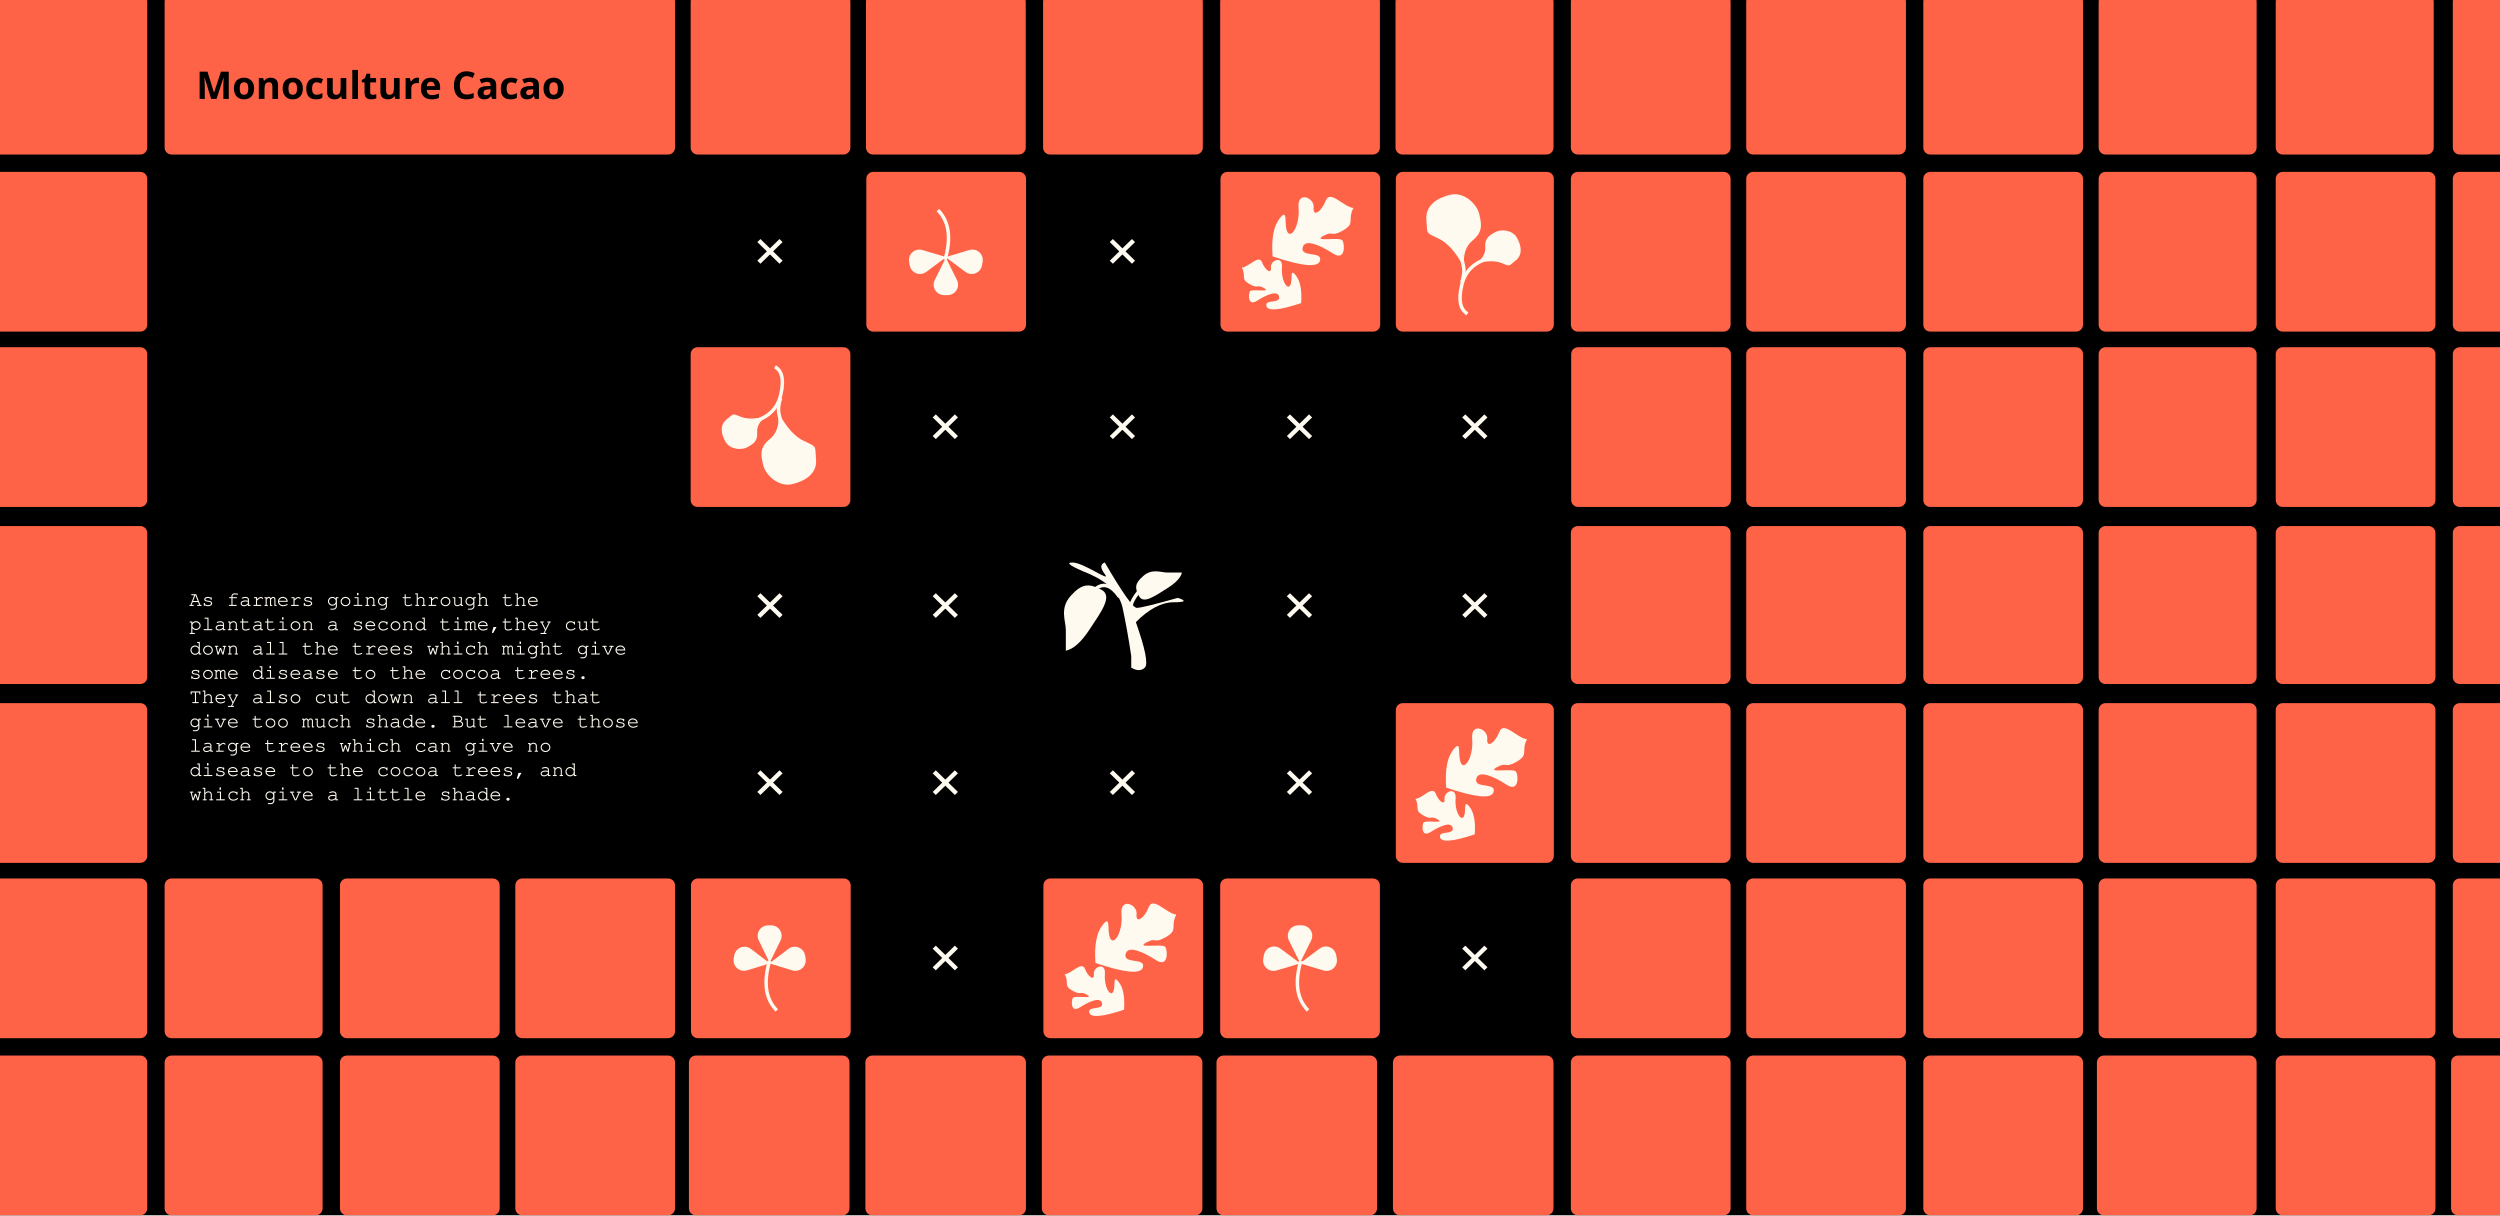
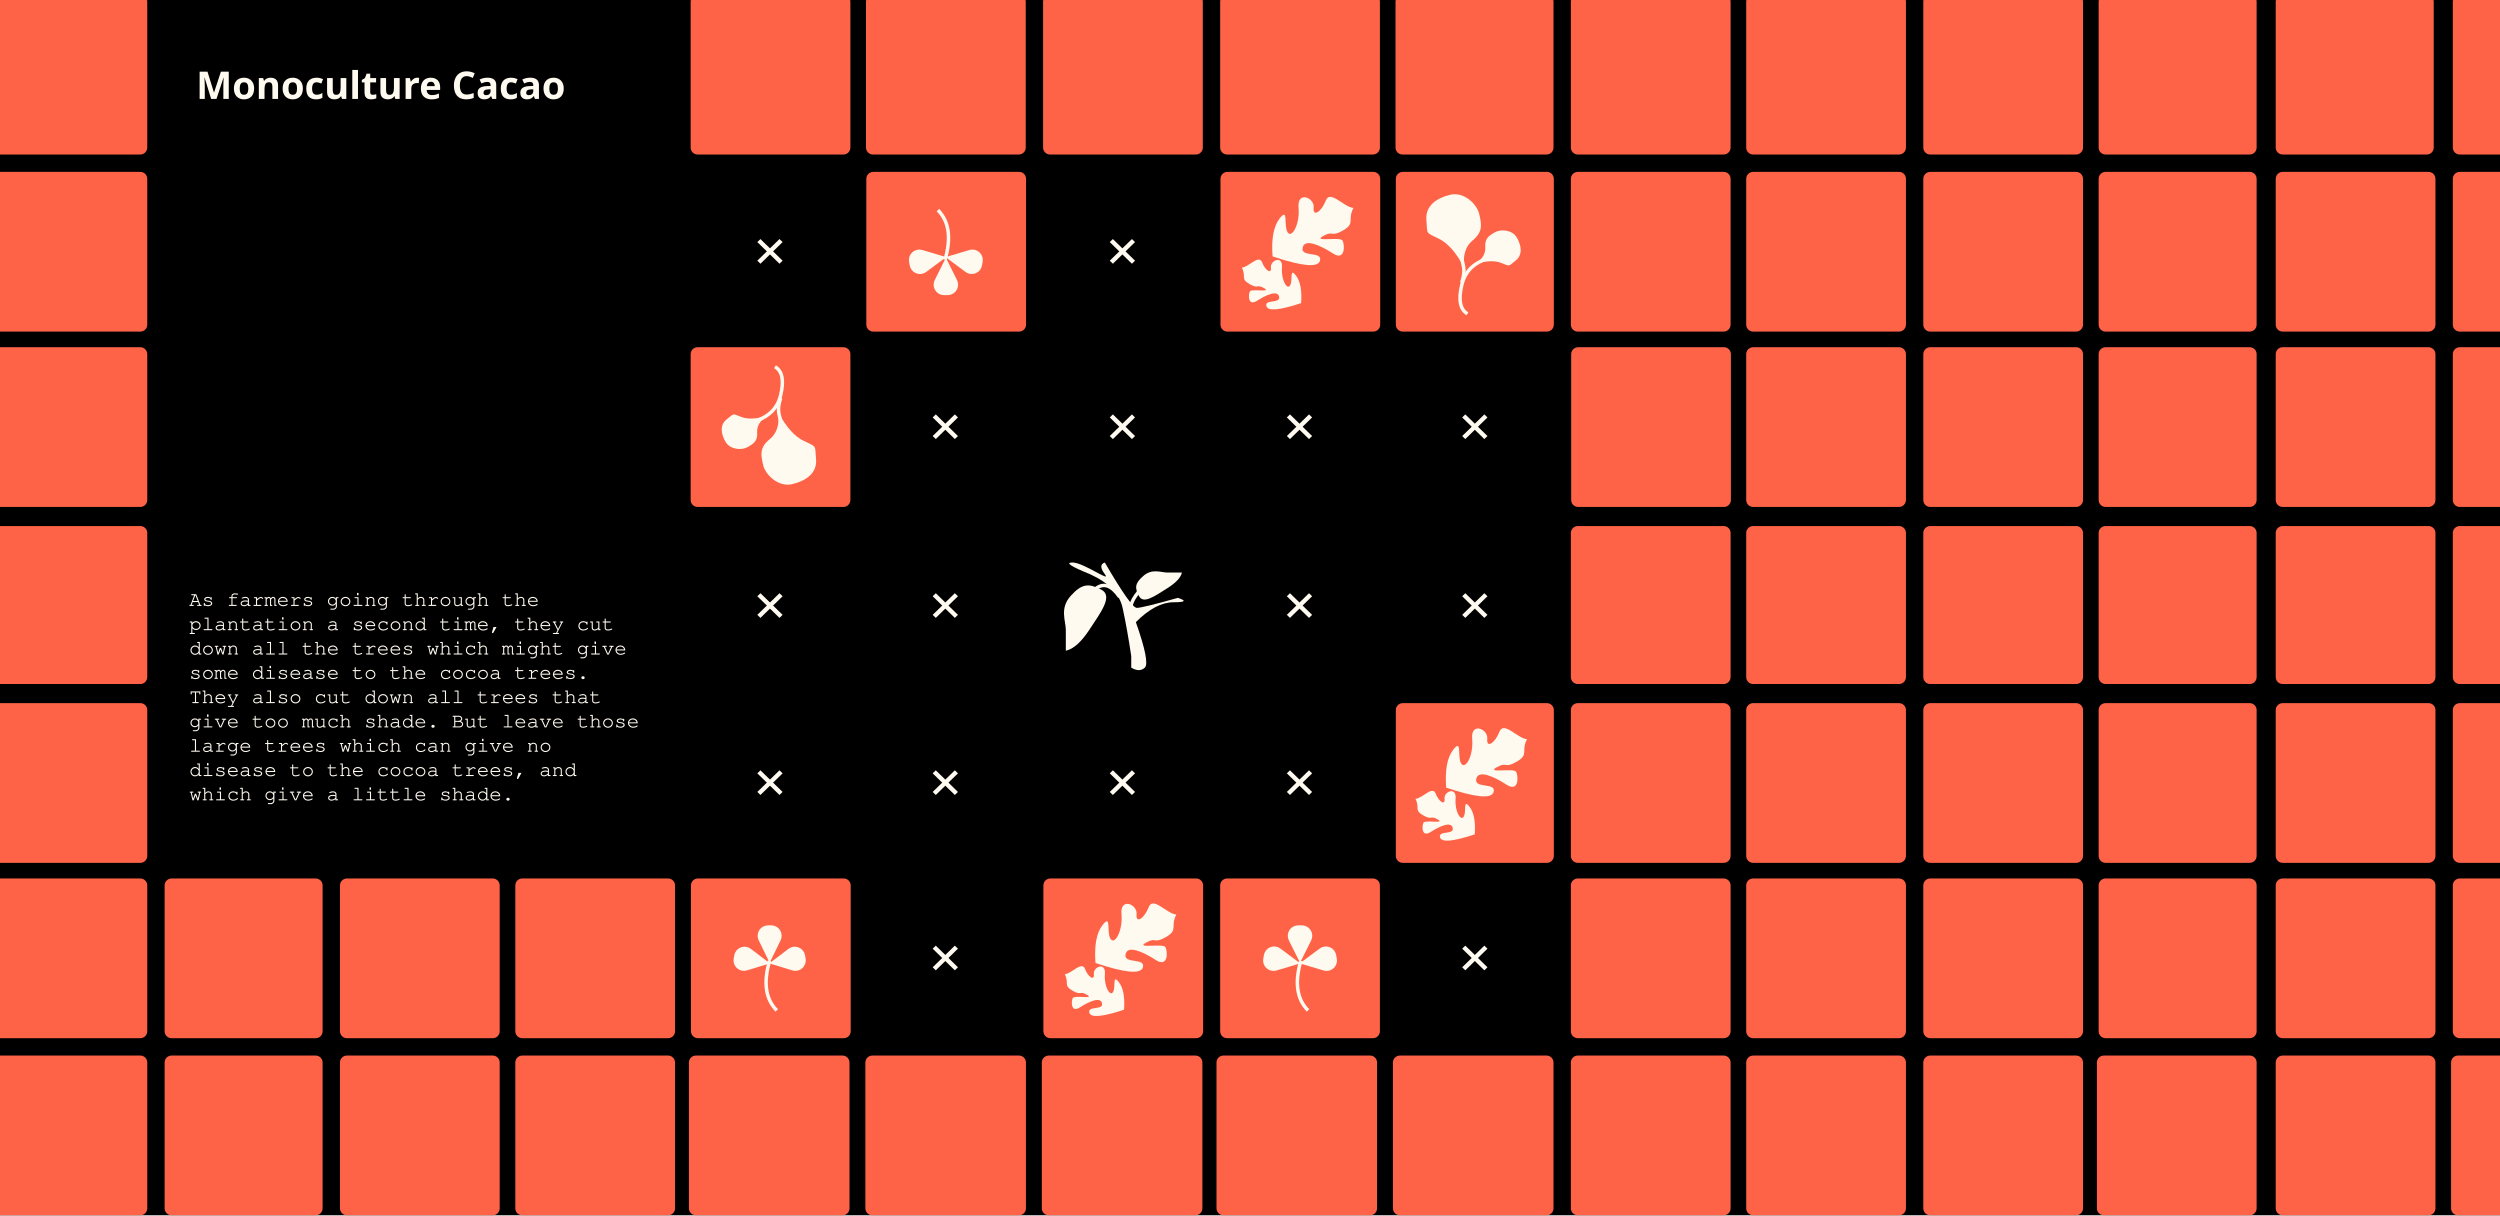
<svg xmlns="http://www.w3.org/2000/svg" width="1440px" height="700px" viewBox="0 0 1440 700" version="1.1">
  <g id="3-5" stroke="none" stroke-width="1" fill="none" fill-rule="evenodd">
    <rect fill="#000000" x="0" y="0" width="1440" height="700" />
    <rect id="Rectangle" fill="#000000" x="600.819" y="303" width="92" height="91" rx="4" />
    <rect id="Rectangle-Copy-72" fill="#FF6347" x="-7.181" y="303" width="92" height="91" rx="4" />
    <rect id="Rectangle-Copy-18" fill="#FF6347" x="397.819" y="200" width="92" height="92" rx="4" />
    <rect id="Rectangle-Copy-73" fill="#FF6347" x="-7.181" y="200" width="92" height="92" rx="4" />
    <rect id="Rectangle-Copy-10" fill="#FF6347" x="499" y="99" width="92" height="92" rx="4" />
    <rect id="Rectangle-Copy-11" fill="#FF6347" x="703" y="99" width="92" height="92" rx="4" />
    <rect id="Rectangle-Copy-14" fill="#FF6347" x="804" y="99" width="91" height="92" rx="4" />
    <rect id="Rectangle-Copy-74" fill="#FF6347" x="-7.181" y="99" width="92" height="92" rx="4" />
    <rect id="Rectangle-Copy-15" fill="#FF6347" transform="translate(849.5, 451) scale(-1, 1) translate(-849.5, -451) " x="804" y="405" width="91" height="92" rx="4" />
    <rect id="Rectangle-Copy-75" fill="#FF6347" x="-7.181" y="405" width="92" height="92" rx="4" />
    <rect id="Rectangle-Copy-22" fill="#FF6347" x="600.819" y="-3" width="92" height="92" rx="4" />
    <rect id="Rectangle-Copy-23" fill="#FF6347" x="498.819" y="-3" width="92" height="92" rx="4" />
    <rect id="Rectangle-Copy-24" fill="#FF6347" x="397.819" y="-3" width="92" height="92" rx="4" />
    <rect id="Rectangle-Copy-25" fill="#FF6347" x="702.819" y="-3" width="92" height="92" rx="4" />
    <rect id="Rectangle-Copy-26" fill="#FF6347" x="803.819" y="-3" width="91" height="92" rx="4" />
    <rect id="Rectangle-Copy-76" fill="#FF6347" x="-7.181" y="-3" width="92" height="92" rx="4" />
    <g id="Group-5" transform="translate(609.8186, 324)">
      <path d="M24.486,15.606 C17.516,11.99 13.424,11.931 6.903,19.222 C0.382,26.513 4.093,33.564 4.093,38.869 C4.093,42.406 4.093,46.389 4.093,50.82 C8.457,49.857 12.946,45.873 17.562,38.869 C24.486,28.363 31.457,19.222 24.486,15.606 Z" id="Path-12" fill="#FFFAF0" />
      <path d="M63.992,1.71 C59.334,-0.825 56.599,-0.866 52.241,4.244 C47.883,9.355 50.363,14.298 50.363,18.017 C50.363,20.496 50.363,23.288 50.363,26.394 C53.279,25.719 56.28,22.926 59.365,18.017 C63.992,10.652 68.651,4.244 63.992,1.71 Z" id="Path-12-Copy" fill="#FFFAF0" transform="translate(57.79167, 13.21312) scale(-1, 1) rotate(90) translate(-57.79167, -13.21312) " />
      <path d="M17.945,6.698 C28.756,11.594 35.041,18.073 36.8,26.137 C38.558,34.2 40.216,43.439 41.773,53.856 L41.773,60.554 C44.965,62.482 47.576,62.482 49.606,60.554 C51.636,58.625 49.913,49.89 44.435,34.349 C52.048,26.717 59.283,22.902 66.138,22.902 C72.994,22.902 73.822,22.057 68.621,20.368 C54.979,24.214 47.094,26.137 44.965,26.137 C42.837,26.137 36.699,17.424 26.549,0 C23.848,0.933 23.848,3.166 26.549,6.698 C30.6,11.996 14.447,0 7.927,0 C3.58,0 6.92,2.233 17.945,6.698 Z" id="Path-13" fill="#FFFAF0" />
      <path d="M36.085,27.412 C33.694,11.232 22.409,13.686 2.229,34.774" id="Path-14" stroke="#FFFAF0" stroke-width="2" transform="translate(19.15685, 25.82466) rotate(-26) translate(-19.15685, -25.82466) " />
      <path d="M42.456,28.459 C40.287,25.708 42.098,21.13 47.891,14.725 C53.683,8.32 59.011,6.581 63.875,9.509" id="Path-15" stroke="#FFFAF0" stroke-width="2" />
    </g>
    <g id="Group-7-Copy-4" transform="translate(848.8186, 450.5) scale(-1, 1) translate(-848.8186, -450.5) translate(807.8186, 408)" fill="#FFFAF0">
      <path d="M34.655,4.22 C25.513,8.612 19.884,13.425 17.768,18.66 C14.595,26.512 22.164,18.66 26.823,18.66 C31.481,18.66 26.727,27.093 17.768,31.242 C8.81,35.391 17.451,42.137 22.137,38.764 C26.823,35.391 26.506,41.438 22.137,46.823 C17.768,52.208 30.537,53.871 33.765,58.475 C38.159,51.736 42.01,55.274 42.01,46.823 C42.01,38.371 39.05,42.355 39.05,35.175 C39.05,27.994 44.209,43.673 46.883,43.673 C49.557,43.673 58.251,39.108 50.553,35.175 C42.855,31.242 34.655,25.383 39.05,21.636 C43.445,17.889 46.392,31.091 50.553,26.512 C53.327,23.46 48.028,16.029 34.655,4.22 Z" id="Combined-Shape" transform="translate(33.76471, 31.34752) rotate(120) translate(-33.76471, -31.34752) " />
      <path d="M57.927,42.199 C51.278,45.419 47.184,48.949 45.646,52.788 C43.338,58.546 48.843,52.788 52.231,52.788 C55.619,52.788 52.161,58.972 45.646,62.015 C39.13,65.057 45.415,70.005 48.823,67.531 C52.231,65.057 52,69.492 48.823,73.441 C45.646,77.39 54.932,78.609 57.279,81.986 C60.476,77.044 63.276,79.638 63.276,73.441 C63.276,67.243 61.123,70.165 61.123,64.899 C61.123,59.633 64.876,71.131 66.82,71.131 C68.765,71.131 75.088,67.783 69.489,64.899 C63.891,62.015 57.927,57.718 61.123,54.97 C64.32,52.222 66.463,61.904 69.489,58.546 C71.507,56.308 67.653,50.858 57.927,42.199 Z" id="Combined-Shape-Copy" transform="translate(57.27941, 62.0922) scale(-1, 1) rotate(120) translate(-57.27941, -62.0922) " />
    </g>
    <g id="Group-7-Copy-3" transform="translate(748.8186, 144.5) scale(-1, 1) translate(-748.8186, -144.5) translate(707.8186, 102)" fill="#FFFAF0">
      <path d="M34.655,4.22 C25.513,8.612 19.884,13.425 17.768,18.66 C14.595,26.512 22.164,18.66 26.823,18.66 C31.481,18.66 26.727,27.093 17.768,31.242 C8.81,35.391 17.451,42.137 22.137,38.764 C26.823,35.391 26.506,41.438 22.137,46.823 C17.768,52.208 30.537,53.871 33.765,58.475 C38.159,51.736 42.01,55.274 42.01,46.823 C42.01,38.371 39.05,42.355 39.05,35.175 C39.05,27.994 44.209,43.673 46.883,43.673 C49.557,43.673 58.251,39.108 50.553,35.175 C42.855,31.242 34.655,25.383 39.05,21.636 C43.445,17.889 46.392,31.091 50.553,26.512 C53.327,23.46 48.028,16.029 34.655,4.22 Z" id="Combined-Shape" transform="translate(33.76471, 31.34752) rotate(120) translate(-33.76471, -31.34752) " />
      <path d="M57.927,42.199 C51.278,45.419 47.184,48.949 45.646,52.788 C43.338,58.546 48.843,52.788 52.231,52.788 C55.619,52.788 52.161,58.972 45.646,62.015 C39.13,65.057 45.415,70.005 48.823,67.531 C52.231,65.057 52,69.492 48.823,73.441 C45.646,77.39 54.932,78.609 57.279,81.986 C60.476,77.044 63.276,79.638 63.276,73.441 C63.276,67.243 61.123,70.165 61.123,64.899 C61.123,59.633 64.876,71.131 66.82,71.131 C68.765,71.131 75.088,67.783 69.489,64.899 C63.891,62.015 57.927,57.718 61.123,54.97 C64.32,52.222 66.463,61.904 69.489,58.546 C71.507,56.308 67.653,50.858 57.927,42.199 Z" id="Combined-Shape-Copy" transform="translate(57.27941, 62.0922) scale(-1, 1) rotate(120) translate(-57.27941, -62.0922) " />
    </g>
    <g id="Group-4-Copy-5" transform="translate(544.8186, 145.5) scale(-1, -1) translate(-544.8186, -145.5) translate(521.8186, 121)">
      <g id="Group-3" fill="#FFFAF0">
        <path d="M23,0 L29.418,12.9 C30.894,15.866 29.686,19.468 26.719,20.944 C25.889,21.357 24.974,21.572 24.046,21.572 L21.954,21.572 C18.64,21.572 15.954,18.886 15.954,15.572 C15.954,14.645 16.169,13.73 16.582,12.9 L23,0 L23,0 Z" id="Triangle" transform="translate(23, 10.78616) scale(-1, -1) translate(-23, -10.78616) " />
        <path d="M33.411,9.282 L39.836,22.057 C41.325,25.018 40.133,28.624 37.172,30.113 C36.334,30.535 35.409,30.754 34.471,30.753 L32.359,30.751 C29.045,30.749 26.361,28.06 26.364,24.746 C26.364,23.814 26.583,22.894 27.001,22.061 L33.411,9.282 L33.411,9.282 Z" id="Triangle-Copy" transform="translate(33.42955, 20.02176) scale(-1, -1) rotate(80) translate(-33.42955, -20.02176) " />
        <path d="M12.552,9.282 L18.977,22.057 C20.466,25.018 19.273,28.624 16.313,30.113 C15.475,30.535 14.55,30.754 13.612,30.753 L11.5,30.751 C8.186,30.749 5.502,28.06 5.505,24.746 C5.505,23.814 5.724,22.894 6.142,22.061 L12.552,9.282 L12.552,9.282 Z" id="Triangle-Copy-2" transform="translate(12.57045, 20.02176) scale(1, -1) rotate(80) translate(-12.57045, -20.02176) " />
      </g>
      <path d="M23.462,20.417 C19.8,32.985 21.179,42.513 27.6,49" id="Path-19" stroke="#FFFAF0" stroke-width="2" />
    </g>
    <g id="Group-9-Copy-4" transform="translate(848.8186, 145) scale(-1, 1) translate(-848.8186, -145) translate(817.8186, 109)">
      <g id="Group-8">
        <path d="M39.581,3.056 C31.447,3.032 25.837,11.796 25.854,17.667 C25.871,23.539 25.885,28.065 32.957,31.572 C37.672,33.91 40.448,38.634 41.284,45.744 C43.741,36.32 47.265,29.786 51.855,26.142 C58.741,20.676 57.381,22.25 56.29,14.164 C55.198,6.078 47.715,3.081 39.581,3.056 Z" id="Path-20" fill="#FFFAF0" transform="translate(41.51896, 24.3999) rotate(13) translate(-41.51896, -24.3999) " />
        <path d="M16.154,22.085 C10.784,22.053 7.098,27.747 7.12,31.569 C7.143,35.391 7.16,38.338 11.835,40.634 C14.952,42.165 16.793,45.245 17.358,49.875 C18.962,43.745 21.276,39.499 24.3,37.136 C28.835,33.591 27.939,34.613 27.204,29.347 C26.469,24.082 21.523,22.116 16.154,22.085 Z" id="Path-20-Copy" fill="#FFFAF0" transform="translate(17.46307, 35.97963) scale(-1, 1) rotate(60) translate(-17.46307, -35.97963) " />
        <path d="M19.262,39.051 C29.551,41.067 35.736,46.4 37.817,55.051 C39.898,63.701 38.815,69.265 34.569,71.743" id="Path-21" stroke="#FFFAF0" stroke-width="2" />
      </g>
      <path d="M42.689,24.338 C39.625,30.833 37.997,35.743 37.806,39.069 C37.518,44.058 35.221,45.233 37.806,53.746" id="Path-22" stroke="#FFFAF0" stroke-width="2" />
    </g>
    <g id="Group-9-Copy-2" transform="translate(442.8186, 246.5) scale(1, -1) translate(-442.8186, -246.5) translate(411.8186, 211)">
      <g id="Group-8">
        <path d="M39.646,3.008 C31.518,3.009 25.885,11.674 25.884,17.469 C25.884,23.263 25.883,27.729 32.94,31.168 C37.645,33.461 40.404,38.114 41.218,45.128 C43.702,35.821 47.243,29.362 51.841,25.752 C58.739,20.338 57.375,21.895 56.309,13.919 C55.243,5.943 47.774,3.008 39.646,3.008 Z" id="Path-20" fill="#FFFAF0" transform="translate(41.53443, 24.068) rotate(13) translate(-41.53443, -24.068) " />
        <path d="M16.223,21.657 C10.909,21.658 7.227,27.355 7.226,31.163 C7.226,34.972 7.225,37.908 11.838,40.168 C14.913,41.675 16.716,44.733 17.248,49.344 C18.872,43.226 21.187,38.98 24.193,36.607 C28.702,33.048 27.81,34.071 27.114,28.828 C26.418,23.586 21.536,21.657 16.223,21.657 Z" id="Path-20-Copy" fill="#FFFAF0" transform="translate(17.45611, 35.5006) scale(-1, 1) rotate(60) translate(-17.45611, -35.5006) " />
        <path d="M19.262,38.508 C29.551,40.497 35.736,45.756 37.817,54.286 C39.898,62.817 38.815,68.303 34.569,70.746" id="Path-21" stroke="#FFFAF0" stroke-width="2" />
      </g>
      <path d="M42.689,24.343 C39.625,30.615 37.997,35.357 37.806,38.569 C37.518,43.387 35.221,44.522 37.806,52.743" id="Path-22" stroke="#FFFAF0" stroke-width="2" />
    </g>
-     <rect id="Rectangle-Copy-65" fill="#FF6347" x="94.819" y="-3" width="294" height="92" rx="4" />
+     <rect id="Rectangle-Copy-65" fill="#FF6347" opacity="0" x="94.819" y="-3" width="294" height="92" rx="4" />
+     <text id="Monoculture-Cacao" font-family="Gopher-Bold, Gopher" font-size="22" font-weight="bold" fill="#FFFAF0">
+       <tspan x="113" y="57">Monoculture Cacao</tspan>
+     </text>
    <rect id="Rectangle-Copy-59" fill="#FF6347" opacity="0" x="94.819" y="99" width="296" height="194" rx="4" />
    <rect id="Rectangle-Copy-27" fill="#FF6347" x="1107.819" y="303" width="92" height="91" rx="4" />
    <rect id="Rectangle-Copy-30" fill="#FF6347" x="1310.819" y="303" width="92" height="91" rx="4" />
    <rect id="Rectangle-Copy-28" fill="#FF6347" x="1208.819" y="303" width="91" height="91" rx="4" />
    <rect id="Rectangle-Copy-31" fill="#FF6347" x="1412.819" y="303" width="91" height="91" rx="4" />
    <rect id="Rectangle-Copy-32" fill="#FF6347" x="1107.819" y="200" width="92" height="92" rx="4" />
    <rect id="Rectangle-Copy-33" fill="#FF6347" x="1310.819" y="200" width="92" height="92" rx="4" />
    <rect id="Rectangle-Copy-35" fill="#FF6347" x="1208.819" y="200" width="91" height="92" rx="4" />
    <rect id="Rectangle-Copy-38" fill="#FF6347" x="1412.819" y="200" width="91" height="92" rx="4" />
    <rect id="Rectangle-Copy-37" fill="#FF6347" x="1107.819" y="99" width="92" height="92" rx="4" />
    <rect id="Rectangle-Copy-39" fill="#FF6347" x="1310.819" y="99" width="92" height="92" rx="4" />
    <rect id="Rectangle-Copy-40" fill="#FF6347" x="1208.819" y="99" width="91" height="92" rx="4" />
    <rect id="Rectangle-Copy-43" fill="#FF6347" x="1412.819" y="99" width="91" height="92" rx="4" />
    <rect id="Rectangle-Copy-42" fill="#FF6347" x="1107.819" y="405" width="92" height="92" rx="4" />
    <rect id="Rectangle-Copy-44" fill="#FF6347" x="1310.819" y="405" width="92" height="92" rx="4" />
    <rect id="Rectangle-Copy-45" fill="#FF6347" x="1208.819" y="405" width="91" height="92" rx="4" />
    <rect id="Rectangle-Copy-46" fill="#FF6347" x="1412.819" y="405" width="91" height="92" rx="4" />
    <rect id="Rectangle-Copy-47" fill="#FF6347" x="1107.819" y="506" width="92" height="92" rx="4" />
    <rect id="Rectangle-Copy-48" fill="#FF6347" x="1310.819" y="506" width="92" height="92" rx="4" />
    <rect id="Rectangle-Copy-22" fill="#FF6347" x="1107.819" y="608" width="92" height="92" rx="4" />
    <rect id="Rectangle-Copy-34" fill="#FF6347" x="1310.819" y="608" width="92" height="92" rx="4" />
    <rect id="Rectangle-Copy-25" fill="#FF6347" x="1207.819" y="608" width="92" height="92" rx="4" />
    <rect id="Rectangle-Copy-49" fill="#FF6347" x="1411.819" y="608" width="92" height="92" rx="4" />
    <rect id="Rectangle-Copy-51" fill="#FF6347" x="1208.819" y="-3" width="91" height="92" rx="4" />
    <rect id="Rectangle-Copy-52" fill="#FF6347" x="1412.819" y="-3" width="91" height="92" rx="4" />
    <rect id="Rectangle-Copy-53" fill="#FF6347" x="1310.819" y="-3" width="91" height="92" rx="4" />
    <rect id="Rectangle-Copy-55" fill="#FF6347" x="1208.819" y="506" width="91" height="92" rx="4" />
    <rect id="Rectangle-Copy-56" fill="#FF6347" x="1412.819" y="506" width="91" height="92" rx="4" />
    <rect id="Rectangle-Copy-30" fill="#FF6347" x="1005.819" y="303" width="92" height="91" rx="4" />
    <rect id="Rectangle-Copy-31" fill="#FF6347" x="904.819" y="303" width="92" height="91" rx="4" />
    <rect id="Rectangle-Copy-33" fill="#FF6347" x="1005.819" y="200" width="92" height="92" rx="4" />
    <rect id="Rectangle-Copy-34" fill="#FF6347" x="905" y="200" width="92" height="92" rx="4" />
    <rect id="Rectangle-Copy-38" fill="#FF6347" x="1005.819" y="99" width="92" height="92" rx="4" />
    <rect id="Rectangle-Copy-39" fill="#FF6347" x="904.819" y="99" width="92" height="92" rx="4" />
    <rect id="Rectangle-Copy-43" fill="#FF6347" x="1005.819" y="405" width="92" height="92" rx="4" />
    <rect id="Rectangle-Copy-44" fill="#FF6347" x="904.819" y="405" width="92" height="92" rx="4" />
    <rect id="Rectangle-Copy-2" fill="#FF6347" x="601" y="506" width="92" height="92" rx="4" />
    <g id="Group" transform="translate(396.8186, 608)" fill="#FF6347">
      <rect id="Rectangle-Copy-22" x="203.265" y="0" width="92.486" height="92" rx="4" />
      <rect id="Rectangle-Copy-23" x="101.633" y="0" width="92.486" height="92" rx="4" />
      <rect id="Rectangle-Copy-24" x="0" y="0" width="92.486" height="92" rx="4" />
      <rect id="Rectangle-Copy-25" x="303.882" y="0" width="92.486" height="92" rx="4" />
      <rect id="Rectangle-Copy-26" x="405.514" y="0" width="92.486" height="92" rx="4" />
    </g>
    <rect id="Rectangle-Copy-23" fill="#FF6347" x="1005.819" y="608" width="92" height="92" rx="4" />
    <rect id="Rectangle-Copy-24" fill="#FF6347" x="904.819" y="608" width="92" height="92" rx="4" />
    <rect id="Rectangle-Copy-48" fill="#FF6347" x="1107.819" y="-3" width="92" height="92" rx="4" />
    <rect id="Rectangle-Copy-49" fill="#FF6347" x="1005.819" y="-3" width="92" height="92" rx="4" />
    <rect id="Rectangle-Copy-50" fill="#FF6347" x="904.819" y="-3" width="92" height="92" rx="4" />
    <rect id="Rectangle-Copy-53" fill="#FF6347" x="1005.819" y="506" width="92" height="92" rx="4" />
    <rect id="Rectangle-Copy-66" fill="#FF6347" x="296.819" y="506" width="92" height="92" rx="4" />
    <rect id="Rectangle-Copy-69" fill="#FF6347" x="296.819" y="608" width="92" height="92" rx="4" />
    <rect id="Rectangle-Copy-21" fill="#FF6347" x="398" y="506" width="92" height="92" rx="4" />
    <rect id="Rectangle-Copy-54" fill="#FF6347" x="904.819" y="506" width="92" height="92" rx="4" />
    <rect id="Rectangle-Copy-67" fill="#FF6347" x="195.819" y="506" width="92" height="92" rx="4" />
    <rect id="Rectangle-Copy-70" fill="#FF6347" x="195.819" y="608" width="92" height="92" rx="4" />
    <rect id="Rectangle-Copy-7" fill="#FF6347" x="702.819" y="506" width="92" height="92" rx="4" />
    <rect id="Rectangle-Copy-68" fill="#FF6347" x="94.819" y="506" width="91" height="92" rx="4" />
    <rect id="Rectangle-Copy-77" fill="#FF6347" x="-7.181" y="506" width="92" height="92" rx="4" />
    <rect id="Rectangle-Copy-71" fill="#FF6347" x="94.819" y="608" width="91" height="92" rx="4" />
    <rect id="Rectangle-Copy-78" fill="#FF6347" x="-7.181" y="608" width="92" height="92" rx="4" />
    <g id="Group-7-Copy" transform="translate(646.8186, 551.5) scale(-1, 1) translate(-646.8186, -551.5) translate(605.8186, 509)" fill="#FFFAF0">
      <path d="M34.655,4.22 C25.513,8.612 19.884,13.425 17.768,18.66 C14.595,26.512 22.164,18.66 26.823,18.66 C31.481,18.66 26.727,27.093 17.768,31.242 C8.81,35.391 17.451,42.137 22.137,38.764 C26.823,35.391 26.506,41.438 22.137,46.823 C17.768,52.208 30.537,53.871 33.765,58.475 C38.159,51.736 42.01,55.274 42.01,46.823 C42.01,38.371 39.05,42.355 39.05,35.175 C39.05,27.994 44.209,43.673 46.883,43.673 C49.557,43.673 58.251,39.108 50.553,35.175 C42.855,31.242 34.655,25.383 39.05,21.636 C43.445,17.889 46.392,31.091 50.553,26.512 C53.327,23.46 48.028,16.029 34.655,4.22 Z" id="Combined-Shape" transform="translate(33.76471, 31.34752) rotate(120) translate(-33.76471, -31.34752) " />
      <path d="M57.927,42.199 C51.278,45.419 47.184,48.949 45.646,52.788 C43.338,58.546 48.843,52.788 52.231,52.788 C55.619,52.788 52.161,58.972 45.646,62.015 C39.13,65.057 45.415,70.005 48.823,67.531 C52.231,65.057 52,69.492 48.823,73.441 C45.646,77.39 54.932,78.609 57.279,81.986 C60.476,77.044 63.276,79.638 63.276,73.441 C63.276,67.243 61.123,70.165 61.123,64.899 C61.123,59.633 64.876,71.131 66.82,71.131 C68.765,71.131 75.088,67.783 69.489,64.899 C63.891,62.015 57.927,57.718 61.123,54.97 C64.32,52.222 66.463,61.904 69.489,58.546 C71.507,56.308 67.653,50.858 57.927,42.199 Z" id="Combined-Shape-Copy" transform="translate(57.27941, 62.0922) scale(-1, 1) rotate(120) translate(-57.27941, -62.0922) " />
    </g>
    <g id="Group-4-Copy-4" transform="translate(420.8186, 533)">
      <g id="Group-3" fill="#FFFAF0">
        <path d="M22.5,0 L28.801,12.946 C30.252,15.926 29.012,19.517 26.032,20.967 C25.214,21.365 24.316,21.572 23.407,21.572 L21.593,21.572 C18.28,21.572 15.593,18.886 15.593,15.572 C15.593,14.662 15.8,13.765 16.199,12.946 L22.5,0 L22.5,0 Z" id="Triangle" transform="translate(22.5, 10.78616) scale(-1, -1) translate(-22.5, -10.78616) " />
        <path d="M32.618,9.446 L38.952,21.715 C40.472,24.659 39.317,28.279 36.372,29.799 C35.513,30.242 34.56,30.472 33.593,30.467 L31.678,30.458 C28.364,30.443 25.69,27.745 25.705,24.431 C25.709,23.494 25.933,22.571 26.358,21.735 L32.618,9.446 L32.618,9.446 Z" id="Triangle-Copy" transform="translate(32.7156, 19.979) scale(-1, -1) rotate(80) translate(-32.7156, -19.979) " />
        <path d="M12.187,9.446 L18.52,21.715 C20.04,24.659 18.886,28.279 15.941,29.799 C15.082,30.242 14.129,30.472 13.162,30.467 L11.246,30.458 C7.933,30.443 5.259,27.745 5.274,24.431 C5.278,23.494 5.502,22.571 5.927,21.735 L12.187,9.446 L12.187,9.446 Z" id="Triangle-Copy-2" transform="translate(12.2844, 19.979) scale(1, -1) rotate(80) translate(-12.2844, -19.979) " />
      </g>
      <path d="M22.451,20.417 C18.787,32.985 20.166,42.513 26.591,49" id="Path-19" stroke="#FFFAF0" stroke-width="2" />
    </g>
    <g id="Group-4-Copy-2" transform="translate(725.8186, 533)">
      <g id="Group-3" fill="#FFFAF0">
        <path d="M23,0 L29.418,12.9 C30.894,15.866 29.686,19.468 26.719,20.944 C25.889,21.357 24.974,21.572 24.046,21.572 L21.954,21.572 C18.64,21.572 15.954,18.886 15.954,15.572 C15.954,14.645 16.169,13.73 16.582,12.9 L23,0 L23,0 Z" id="Triangle" transform="translate(23, 10.78616) scale(-1, -1) translate(-23, -10.78616) " />
        <path d="M33.411,9.282 L39.836,22.057 C41.325,25.018 40.133,28.624 37.172,30.113 C36.334,30.535 35.409,30.754 34.471,30.753 L32.359,30.751 C29.045,30.749 26.361,28.06 26.364,24.746 C26.364,23.814 26.583,22.894 27.001,22.061 L33.411,9.282 L33.411,9.282 Z" id="Triangle-Copy" transform="translate(33.42955, 20.02176) scale(-1, -1) rotate(80) translate(-33.42955, -20.02176) " />
        <path d="M12.552,9.282 L18.977,22.057 C20.466,25.018 19.273,28.624 16.313,30.113 C15.475,30.535 14.55,30.754 13.612,30.753 L11.5,30.751 C8.186,30.749 5.502,28.06 5.505,24.746 C5.505,23.814 5.724,22.894 6.142,22.061 L12.552,9.282 L12.552,9.282 Z" id="Triangle-Copy-2" transform="translate(12.57045, 20.02176) scale(1, -1) rotate(80) translate(-12.57045, -20.02176) " />
      </g>
      <path d="M23.462,20.417 C19.8,32.985 21.179,42.513 27.6,49" id="Path-19" stroke="#FFFAF0" stroke-width="2" />
    </g>
    <text id="As-farmers-going-thr" font-family="Courier" font-size="12" font-weight="normal" line-spacing="14" fill="#FFFAF0">
      <tspan x="109" y="349">As farmers going through the </tspan>
-       <tspan x="109" y="363">plantation a second time,they cut </tspan>
+       <tspan x="109" y="363">plantation a second time, they cut </tspan>
      <tspan x="109" y="377">down all the trees which might give </tspan>
      <tspan x="109" y="391">some disease to the cocoa trees.</tspan>
      <tspan x="109" y="405">They also cut down all trees that </tspan>
      <tspan x="109" y="419">give too much shade. But leave those </tspan>
      <tspan x="109" y="433">large trees which can give no </tspan>
      <tspan x="109" y="447">disease to the cocoa trees, and </tspan>
      <tspan x="109" y="461">which give a little shade.</tspan>
    </text>
    <g id="Group-2-Copy-2" transform="translate(842, 238)" fill="#FFFAF0">
      <polygon id="Rectangle" transform="translate(7.5, 7.8) scale(-1, 1) rotate(45) translate(-7.5, -7.8) " points="-1.405 6.65 16.435 6.438 16.405 8.95 -1.435 9.162" />
      <polygon id="Rectangle" transform="translate(7.5, 7.8) rotate(45) translate(-7.5, -7.8) " points="-1.405 6.65 16.435 6.438 16.405 8.95 -1.435 9.162" />
    </g>
    <g id="Group-2-Copy-10" transform="translate(842, 341)" fill="#FFFAF0">
      <polygon id="Rectangle" transform="translate(7.5, 7.8) scale(-1, 1) rotate(45) translate(-7.5, -7.8) " points="-1.405 6.65 16.435 6.438 16.405 8.95 -1.435 9.162" />
      <polygon id="Rectangle" transform="translate(7.5, 7.8) rotate(45) translate(-7.5, -7.8) " points="-1.405 6.65 16.435 6.438 16.405 8.95 -1.435 9.162" />
    </g>
    <g id="Group-2-Copy-8" transform="translate(842, 544)" fill="#FFFAF0">
      <polygon id="Rectangle" transform="translate(7.5, 7.8) scale(-1, 1) rotate(45) translate(-7.5, -7.8) " points="-1.405 6.65 16.435 6.438 16.405 8.95 -1.435 9.162" />
      <polygon id="Rectangle" transform="translate(7.5, 7.8) rotate(45) translate(-7.5, -7.8) " points="-1.405 6.65 16.435 6.438 16.405 8.95 -1.435 9.162" />
    </g>
    <g id="Group-2-Copy-3" transform="translate(741, 238)" fill="#FFFAF0">
      <polygon id="Rectangle" transform="translate(7.5, 7.8) scale(-1, 1) rotate(45) translate(-7.5, -7.8) " points="-1.405 6.65 16.435 6.438 16.405 8.95 -1.435 9.162" />
      <polygon id="Rectangle" transform="translate(7.5, 7.8) rotate(45) translate(-7.5, -7.8) " points="-1.405 6.65 16.435 6.438 16.405 8.95 -1.435 9.162" />
    </g>
    <g id="Group-2-Copy-5" transform="translate(741, 341)" fill="#FFFAF0">
      <polygon id="Rectangle" transform="translate(7.5, 7.8) scale(-1, 1) rotate(45) translate(-7.5, -7.8) " points="-1.405 6.65 16.435 6.438 16.405 8.95 -1.435 9.162" />
      <polygon id="Rectangle" transform="translate(7.5, 7.8) rotate(45) translate(-7.5, -7.8) " points="-1.405 6.65 16.435 6.438 16.405 8.95 -1.435 9.162" />
    </g>
    <g id="Group-2-Copy-11" transform="translate(741, 443)" fill="#FFFAF0">
      <polygon id="Rectangle" transform="translate(7.5, 7.8) scale(-1, 1) rotate(45) translate(-7.5, -7.8) " points="-1.405 6.65 16.435 6.438 16.405 8.95 -1.435 9.162" />
      <polygon id="Rectangle" transform="translate(7.5, 7.8) rotate(45) translate(-7.5, -7.8) " points="-1.405 6.65 16.435 6.438 16.405 8.95 -1.435 9.162" />
    </g>
    <g id="Group-2-Copy-12" transform="translate(639, 443)" fill="#FFFAF0">
      <polygon id="Rectangle" transform="translate(7.5, 7.8) scale(-1, 1) rotate(45) translate(-7.5, -7.8) " points="-1.405 6.65 16.435 6.438 16.405 8.95 -1.435 9.162" />
      <polygon id="Rectangle" transform="translate(7.5, 7.8) rotate(45) translate(-7.5, -7.8) " points="-1.405 6.65 16.435 6.438 16.405 8.95 -1.435 9.162" />
    </g>
    <g id="Group-2-Copy-14" transform="translate(537, 443)" fill="#FFFAF0">
      <polygon id="Rectangle" transform="translate(7.5, 7.8) scale(-1, 1) rotate(45) translate(-7.5, -7.8) " points="-1.405 6.65 16.435 6.438 16.405 8.95 -1.435 9.162" />
      <polygon id="Rectangle" transform="translate(7.5, 7.8) rotate(45) translate(-7.5, -7.8) " points="-1.405 6.65 16.435 6.438 16.405 8.95 -1.435 9.162" />
    </g>
    <g id="Group-2-Copy-13" transform="translate(639, 238)" fill="#FFFAF0">
      <polygon id="Rectangle" transform="translate(7.5, 7.8) scale(-1, 1) rotate(45) translate(-7.5, -7.8) " points="-1.405 6.65 16.435 6.438 16.405 8.95 -1.435 9.162" />
      <polygon id="Rectangle" transform="translate(7.5, 7.8) rotate(45) translate(-7.5, -7.8) " points="-1.405 6.65 16.435 6.438 16.405 8.95 -1.435 9.162" />
    </g>
    <g id="Group-2-Copy-16" transform="translate(639, 137)" fill="#FFFAF0">
      <polygon id="Rectangle" transform="translate(7.5, 7.8) scale(-1, 1) rotate(45) translate(-7.5, -7.8) " points="-1.405 6.65 16.435 6.438 16.405 8.95 -1.435 9.162" />
      <polygon id="Rectangle" transform="translate(7.5, 7.8) rotate(45) translate(-7.5, -7.8) " points="-1.405 6.65 16.435 6.438 16.405 8.95 -1.435 9.162" />
    </g>
    <g id="Group-2-Copy-17" transform="translate(436, 137)" fill="#FFFAF0">
      <polygon id="Rectangle" transform="translate(7.5, 7.8) scale(-1, 1) rotate(45) translate(-7.5, -7.8) " points="-1.405 6.65 16.435 6.438 16.405 8.95 -1.435 9.162" />
      <polygon id="Rectangle" transform="translate(7.5, 7.8) rotate(45) translate(-7.5, -7.8) " points="-1.405 6.65 16.435 6.438 16.405 8.95 -1.435 9.162" />
    </g>
    <g id="Group-2-Copy-4" transform="translate(537, 238)" fill="#FFFAF0">
      <polygon id="Rectangle" transform="translate(7.5, 7.8) scale(-1, 1) rotate(45) translate(-7.5, -7.8) " points="-1.405 6.65 16.435 6.438 16.405 8.95 -1.435 9.162" />
      <polygon id="Rectangle" transform="translate(7.5, 7.8) rotate(45) translate(-7.5, -7.8) " points="-1.405 6.65 16.435 6.438 16.405 8.95 -1.435 9.162" />
    </g>
    <g id="Group-2-Copy-6" transform="translate(537, 341)" fill="#FFFAF0">
      <polygon id="Rectangle" transform="translate(7.5, 7.8) scale(-1, 1) rotate(45) translate(-7.5, -7.8) " points="-1.405 6.65 16.435 6.438 16.405 8.95 -1.435 9.162" />
      <polygon id="Rectangle" transform="translate(7.5, 7.8) rotate(45) translate(-7.5, -7.8) " points="-1.405 6.65 16.435 6.438 16.405 8.95 -1.435 9.162" />
    </g>
    <g id="Group-2-Copy-15" transform="translate(436, 341)" fill="#FFFAF0">
      <polygon id="Rectangle" transform="translate(7.5, 7.8) scale(-1, 1) rotate(45) translate(-7.5, -7.8) " points="-1.405 6.65 16.435 6.438 16.405 8.95 -1.435 9.162" />
      <polygon id="Rectangle" transform="translate(7.5, 7.8) rotate(45) translate(-7.5, -7.8) " points="-1.405 6.65 16.435 6.438 16.405 8.95 -1.435 9.162" />
    </g>
    <g id="Group-2-Copy-9" transform="translate(436, 443)" fill="#FFFAF0">
      <polygon id="Rectangle" transform="translate(7.5, 7.8) scale(-1, 1) rotate(45) translate(-7.5, -7.8) " points="-1.405 6.65 16.435 6.438 16.405 8.95 -1.435 9.162" />
      <polygon id="Rectangle" transform="translate(7.5, 7.8) rotate(45) translate(-7.5, -7.8) " points="-1.405 6.65 16.435 6.438 16.405 8.95 -1.435 9.162" />
    </g>
    <g id="Group-2-Copy-7" transform="translate(537, 544)" fill="#FFFAF0">
      <polygon id="Rectangle" transform="translate(7.5, 7.8) scale(-1, 1) rotate(45) translate(-7.5, -7.8) " points="-1.405 6.65 16.435 6.438 16.405 8.95 -1.435 9.162" />
      <polygon id="Rectangle" transform="translate(7.5, 7.8) rotate(45) translate(-7.5, -7.8) " points="-1.405 6.65 16.435 6.438 16.405 8.95 -1.435 9.162" />
    </g>
-     <text id="Monoculture-Cacao" font-family="Gopher-Bold, Gopher" font-size="22" font-weight="bold" fill="#000000">
-       <tspan x="113" y="57">Monoculture Cacao</tspan>
-     </text>
  </g>
</svg>
